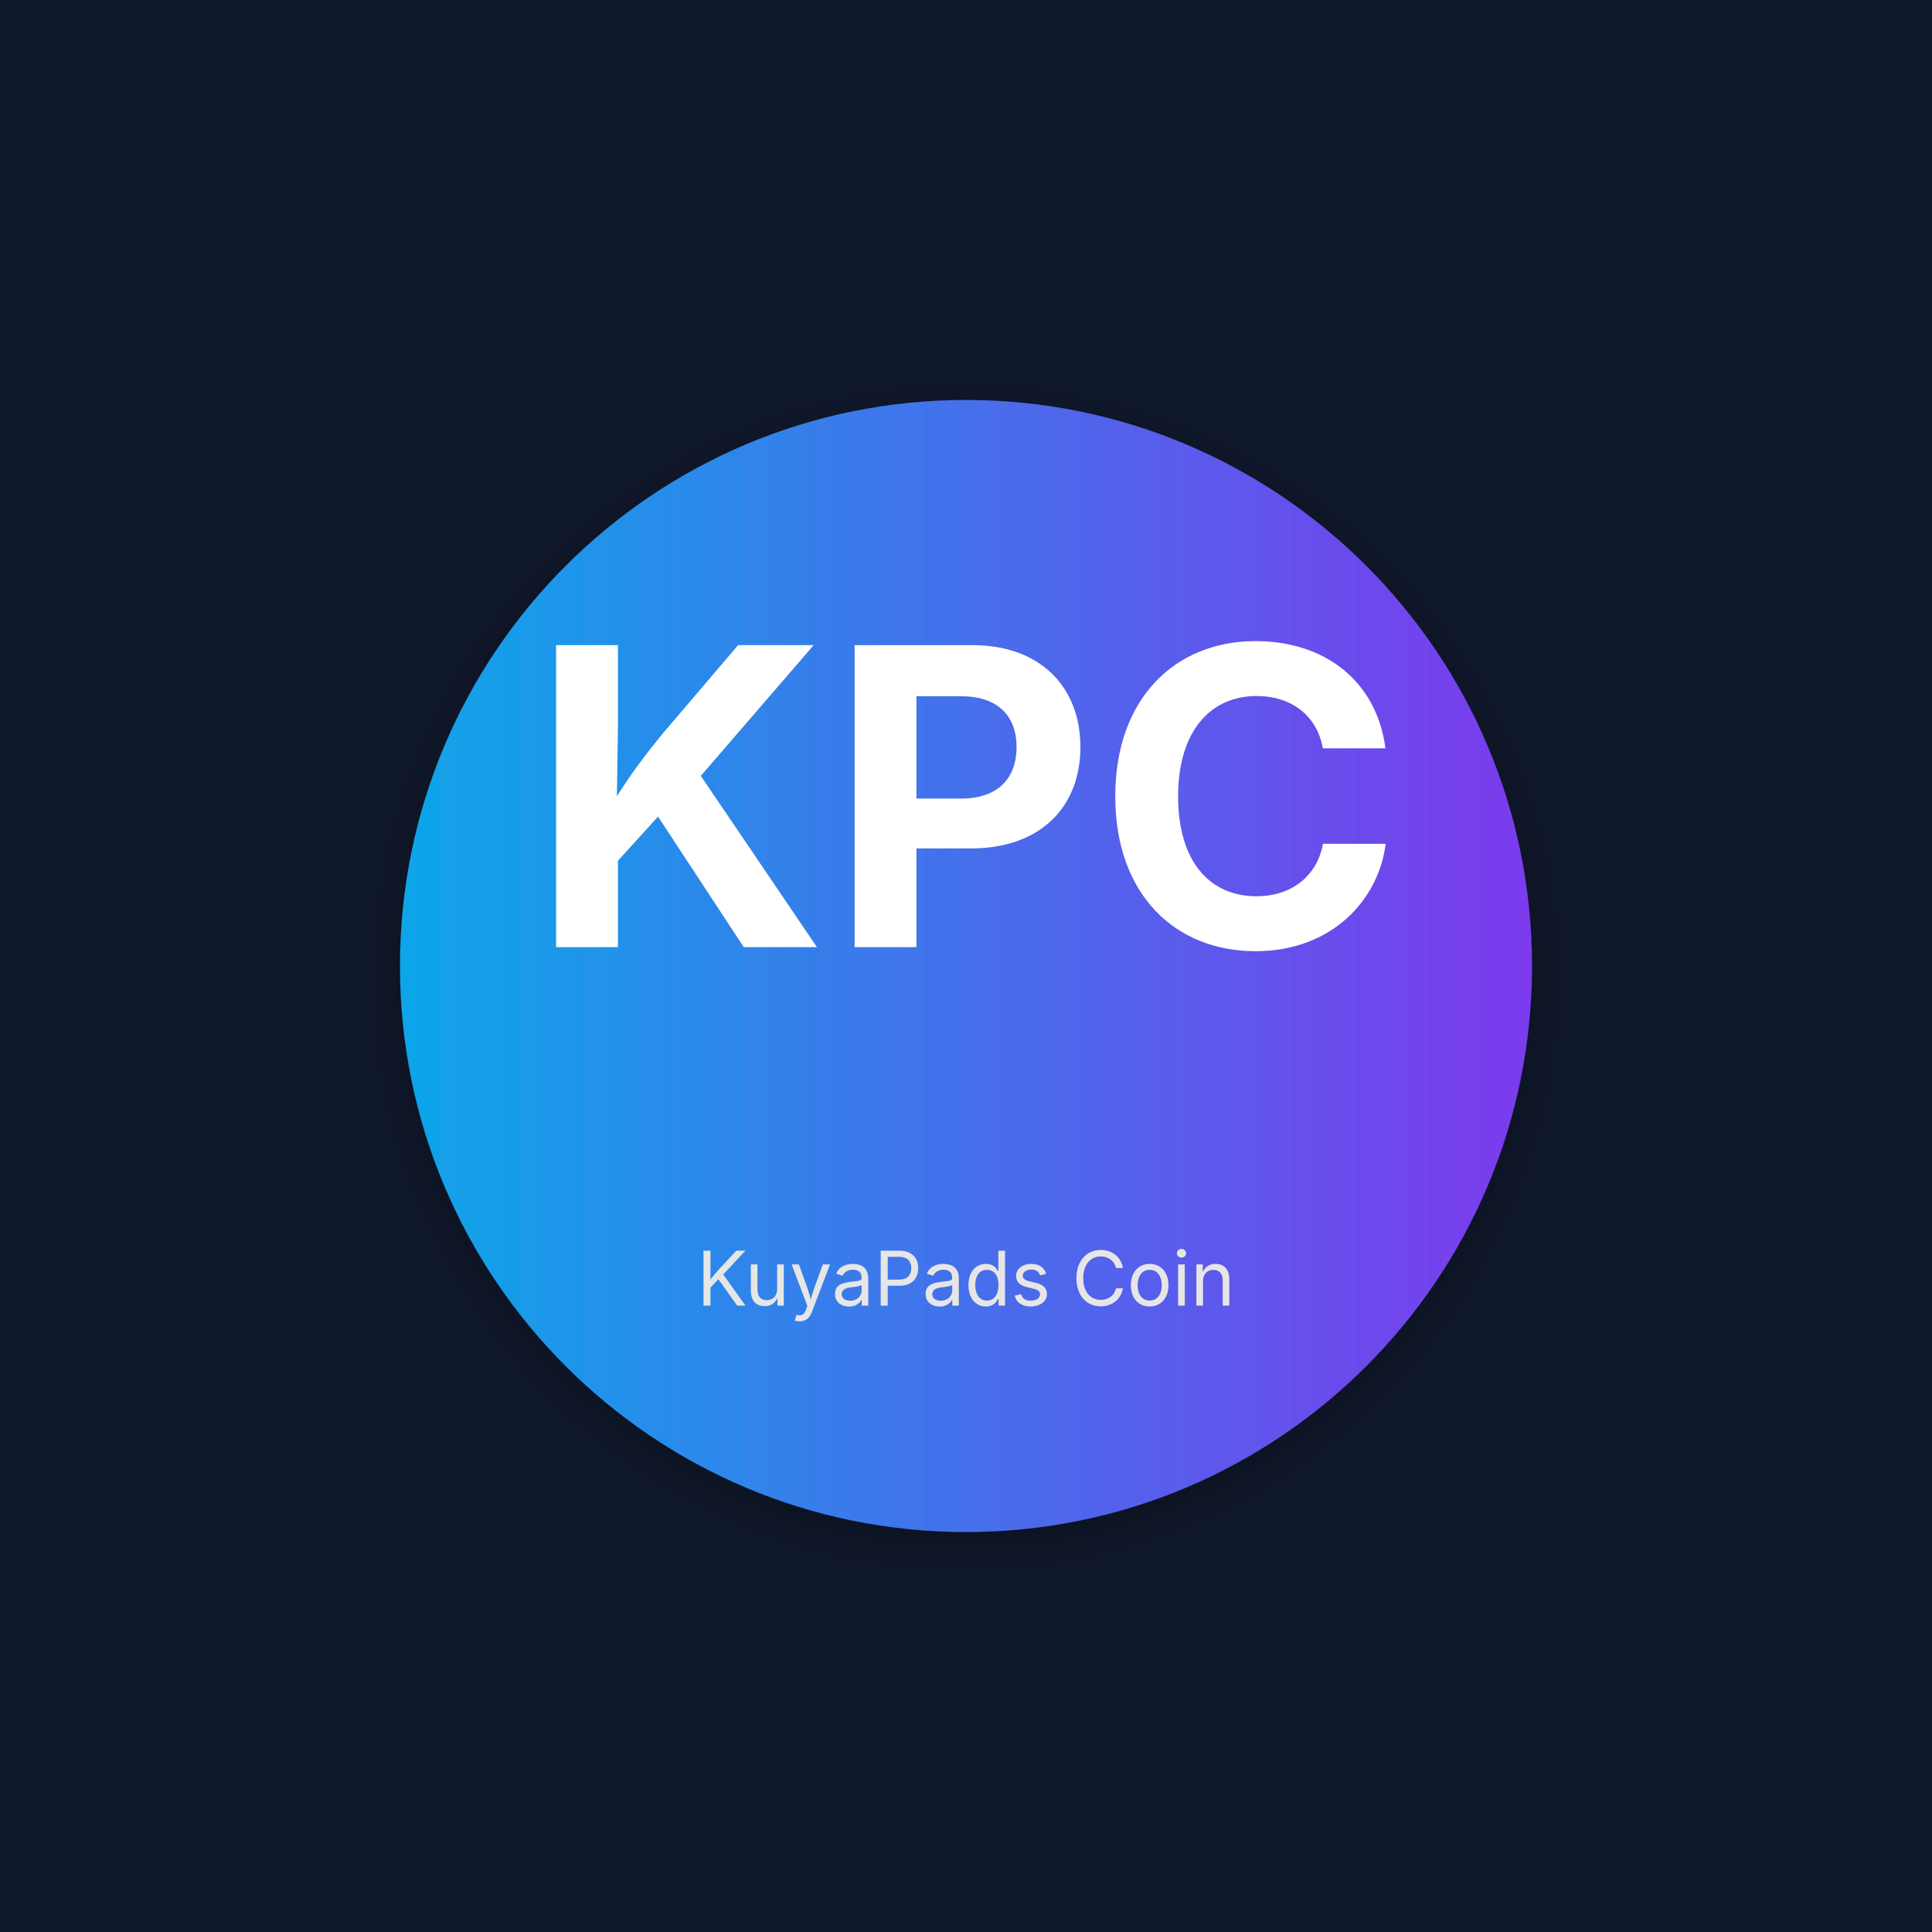
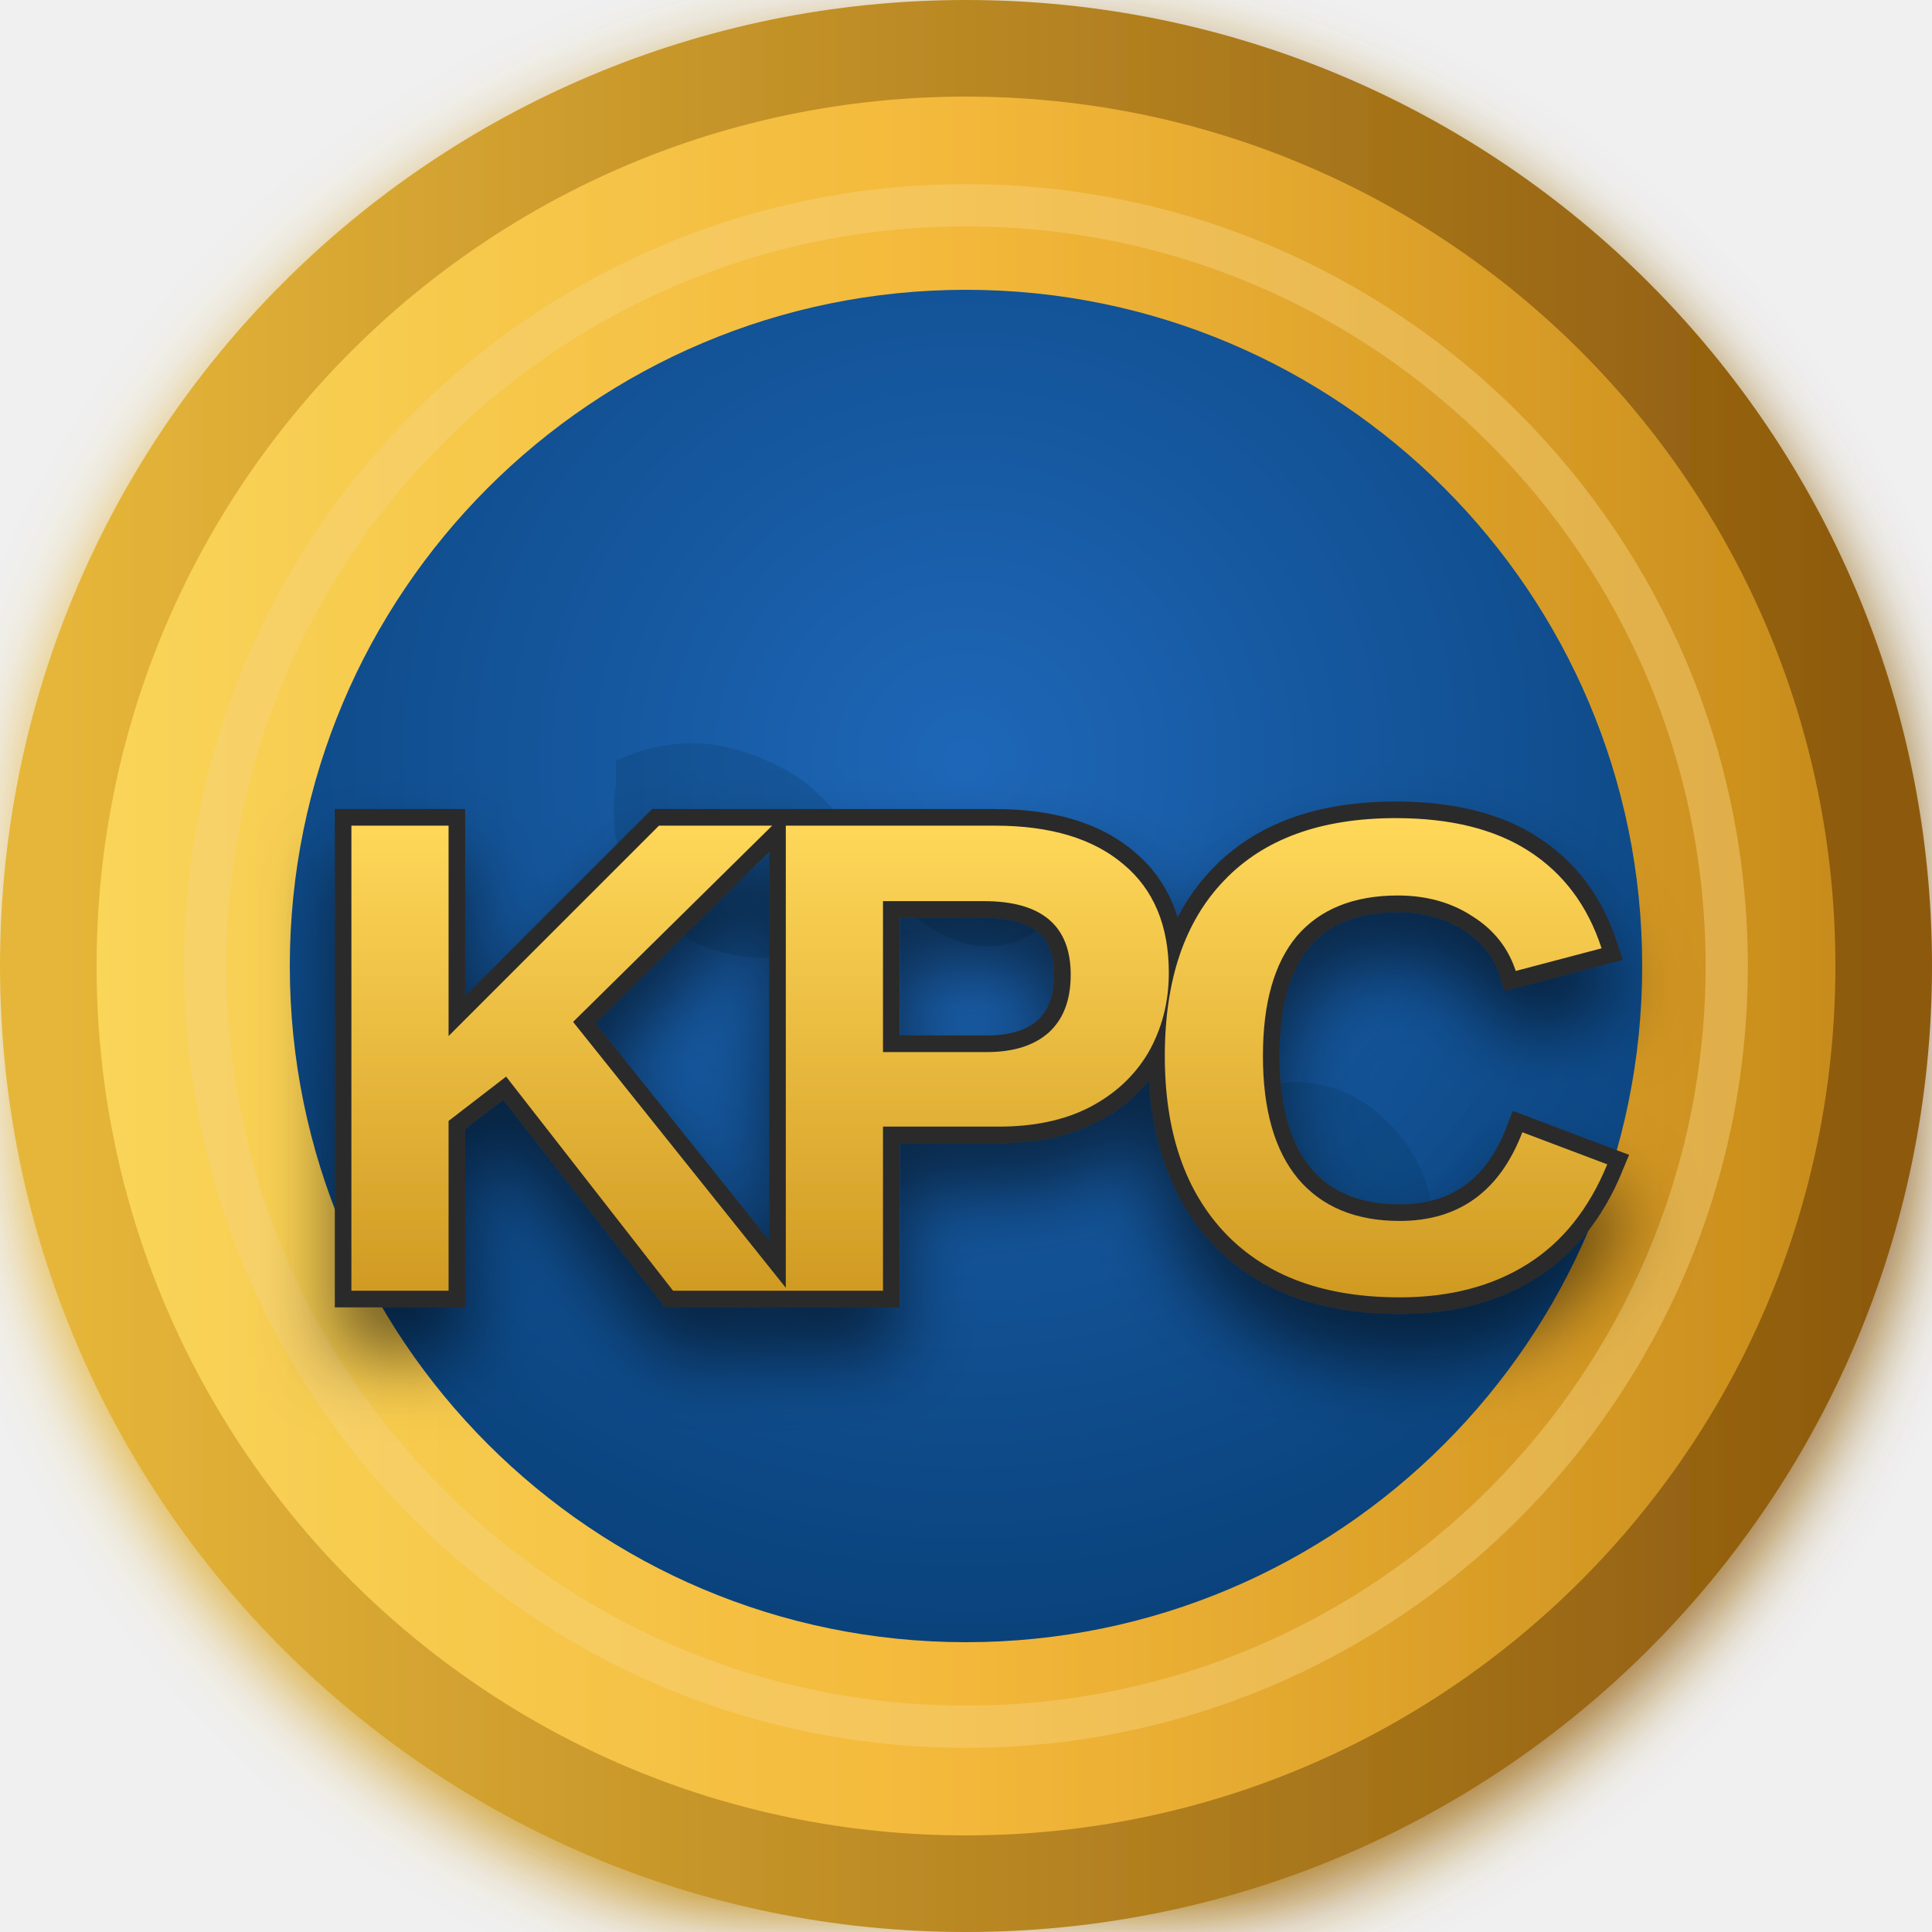
- <svg xmlns="http://www.w3.org/2000/svg" width="1024" height="1024" viewBox="0 0 1024 1024" role="img" aria-labelledby="title">
+ <svg xmlns="http://www.w3.org/2000/svg" width="32" height="32" viewBox="0 0 32 32" aria-labelledby="title desc" role="img">
  <defs>
-     <linearGradient id="g" x1="0" x2="1">
-       <stop offset="0" stop-color="#0ea5e9" />
-       <stop offset="1" stop-color="#7c3aed" />
+     <linearGradient id="gGold" x1="0" x2="1">
+       <stop offset="0" stop-color="#f9d65a" />
+       <stop offset="0.5" stop-color="#f3b83a" />
+       <stop offset="1" stop-color="#c68a1a" />
    </linearGradient>
-     <filter id="f" x="-20%" y="-20%" width="140%" height="140%">
-       <feDropShadow dx="0" dy="6" stdDeviation="10" flood-color="#000" flood-opacity="0.25" />
+     <linearGradient id="gRimEdge" x1="0" x2="1">
+       <stop offset="0" stop-color="#e6b63a" />
+       <stop offset="1" stop-color="#8d5a0d" />
+     </linearGradient>
+     <radialGradient id="gBlue" cx="50%" cy="35%" r="70%">
+       <stop offset="0" stop-color="#1e67b8" />
+       <stop offset="1" stop-color="#083f76" />
+     </radialGradient>
+     <linearGradient id="gLetter" x1="0" x2="0" y1="0" y2="1">
+       <stop offset="0" stop-color="#ffd85a" />
+       <stop offset="1" stop-color="#d09a22" />
+     </linearGradient>
+     <filter id="drop" x="-50%" y="-50%" width="200%" height="200%">
+       <feOffset dx="0" dy="0.4" result="off" />
+       <feGaussianBlur in="off" stdDeviation="0.6" result="blur" />
+       <feMerge>
+         <feMergeNode in="blur" />
+         <feMergeNode in="SourceGraphic" />
+       </feMerge>
+     </filter>
+     <filter id="letterShadow" x="-50%" y="-50%" width="200%" height="200%">
+       <feDropShadow dx="0" dy="0.8" stdDeviation="0.6" flood-color="#000" flood-opacity="0.55" />
    </filter>
  </defs>
-   <rect width="100%" height="100%" fill="#0f172a" />
-   <g transform="translate(512,512)">
-     <circle r="300" fill="url(#g)" filter="url(#f)" />
-     <g transform="translate(-120,-50)">
-       <text x="120" y="40" font-family="Inter, Arial, sans-serif" font-weight="700" font-size="220" fill="#ffffff" text-anchor="middle">KPC</text>
-     </g>
-     <g transform="translate(-120,180)">
-       <text x="120" y="0" font-family="Inter, Arial, sans-serif" font-size="40" fill="#e6e6e6" text-anchor="middle">KuyaPads Coin</text>
+   <rect width="100%" height="100%" fill="none" />
+   <g filter="url(#drop)">
+     <circle cx="16" cy="16" r="15.2" fill="url(#gGold)" stroke="url(#gRimEdge)" stroke-width="1.6" />
+     <circle cx="16" cy="16" r="12.6" fill="none" stroke="#f7d47f" stroke-opacity="0.45" stroke-width="0.7" />
+   </g>
+   <g transform="translate(0,0)">
+     <circle cx="16" cy="16" r="11.2" fill="url(#gBlue)" />
+     <g fill="#08345a" fill-opacity="0.22">
+       <path d="M10.2 12.6c1.1-0.5 2.0-0.3 2.9 0.2 0.8 0.5 1.6 1.6 1.0 2.4-0.6 0.8-1.8 0.8-2.6 0.4-0.8-0.4-1.5-1.3-1.3-2.6z" />
+       <path d="M20.8 18.0c0.9-0.2 1.6 0 2.2 0.6 0.6 0.6 1.0 1.6 0.4 2.2-0.6 0.6-1.6 0.5-2.3 0.2-0.7-0.3-1.4-0.9-1.1-2.0 0.2-0.8 0.5-1.1 0.8-1.0z" />
+       <path d="M14.6 14.0c0.5-0.4 1.2-0.6 1.9-0.4 0.7 0.2 1.3 0.8 1.0 1.4-0.3 0.6-1.0 0.8-1.6 0.6-0.6-0.2-1.4-0.8-1.3-1.6z" />
    </g>
  </g>
+   <g filter="url(#letterShadow)" transform="translate(0,0)">
+     <text x="16" y="18.2" text-anchor="middle" font-family="Arial, Helvetica, sans-serif" font-weight="800" font-size="11.2" letter-spacing="-0.08em" fill="url(#gLetter)" stroke="#2b2b2b" stroke-width="0.55" paint-order="stroke" dominant-baseline="middle" style="text-rendering:geometricPrecision;">
+       KPC
+     </text>
+   </g>
</svg>
